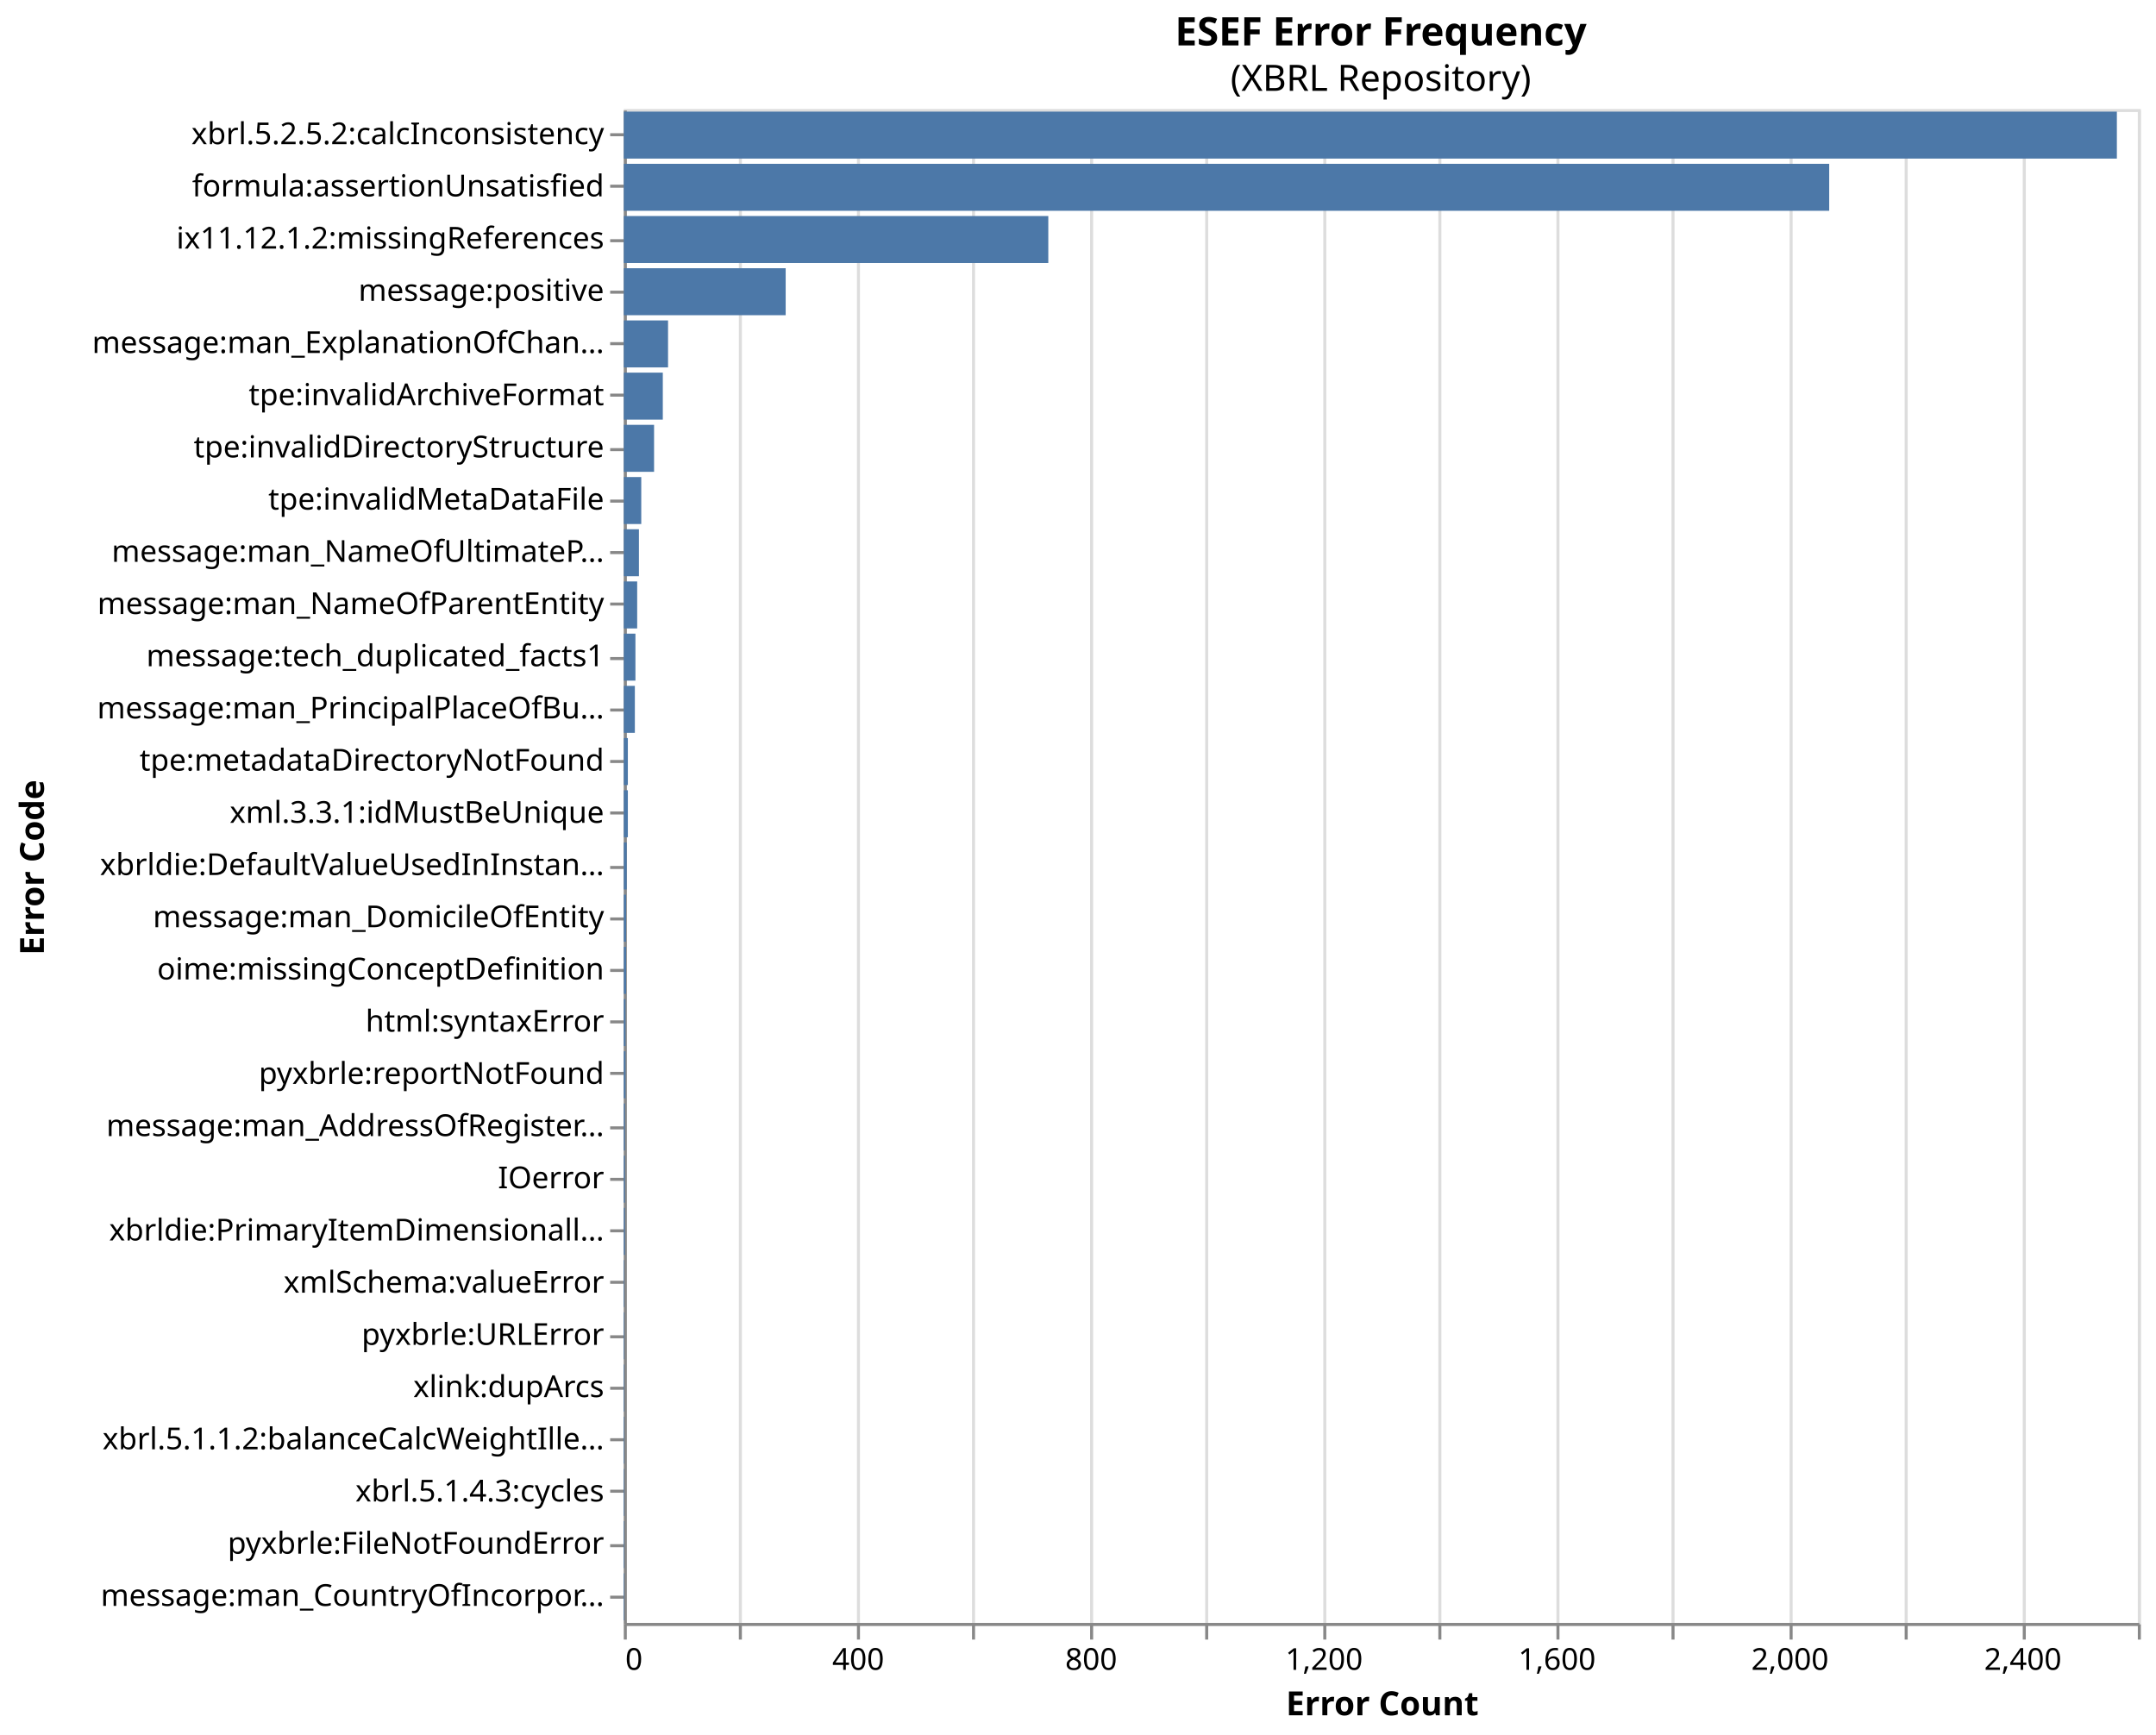
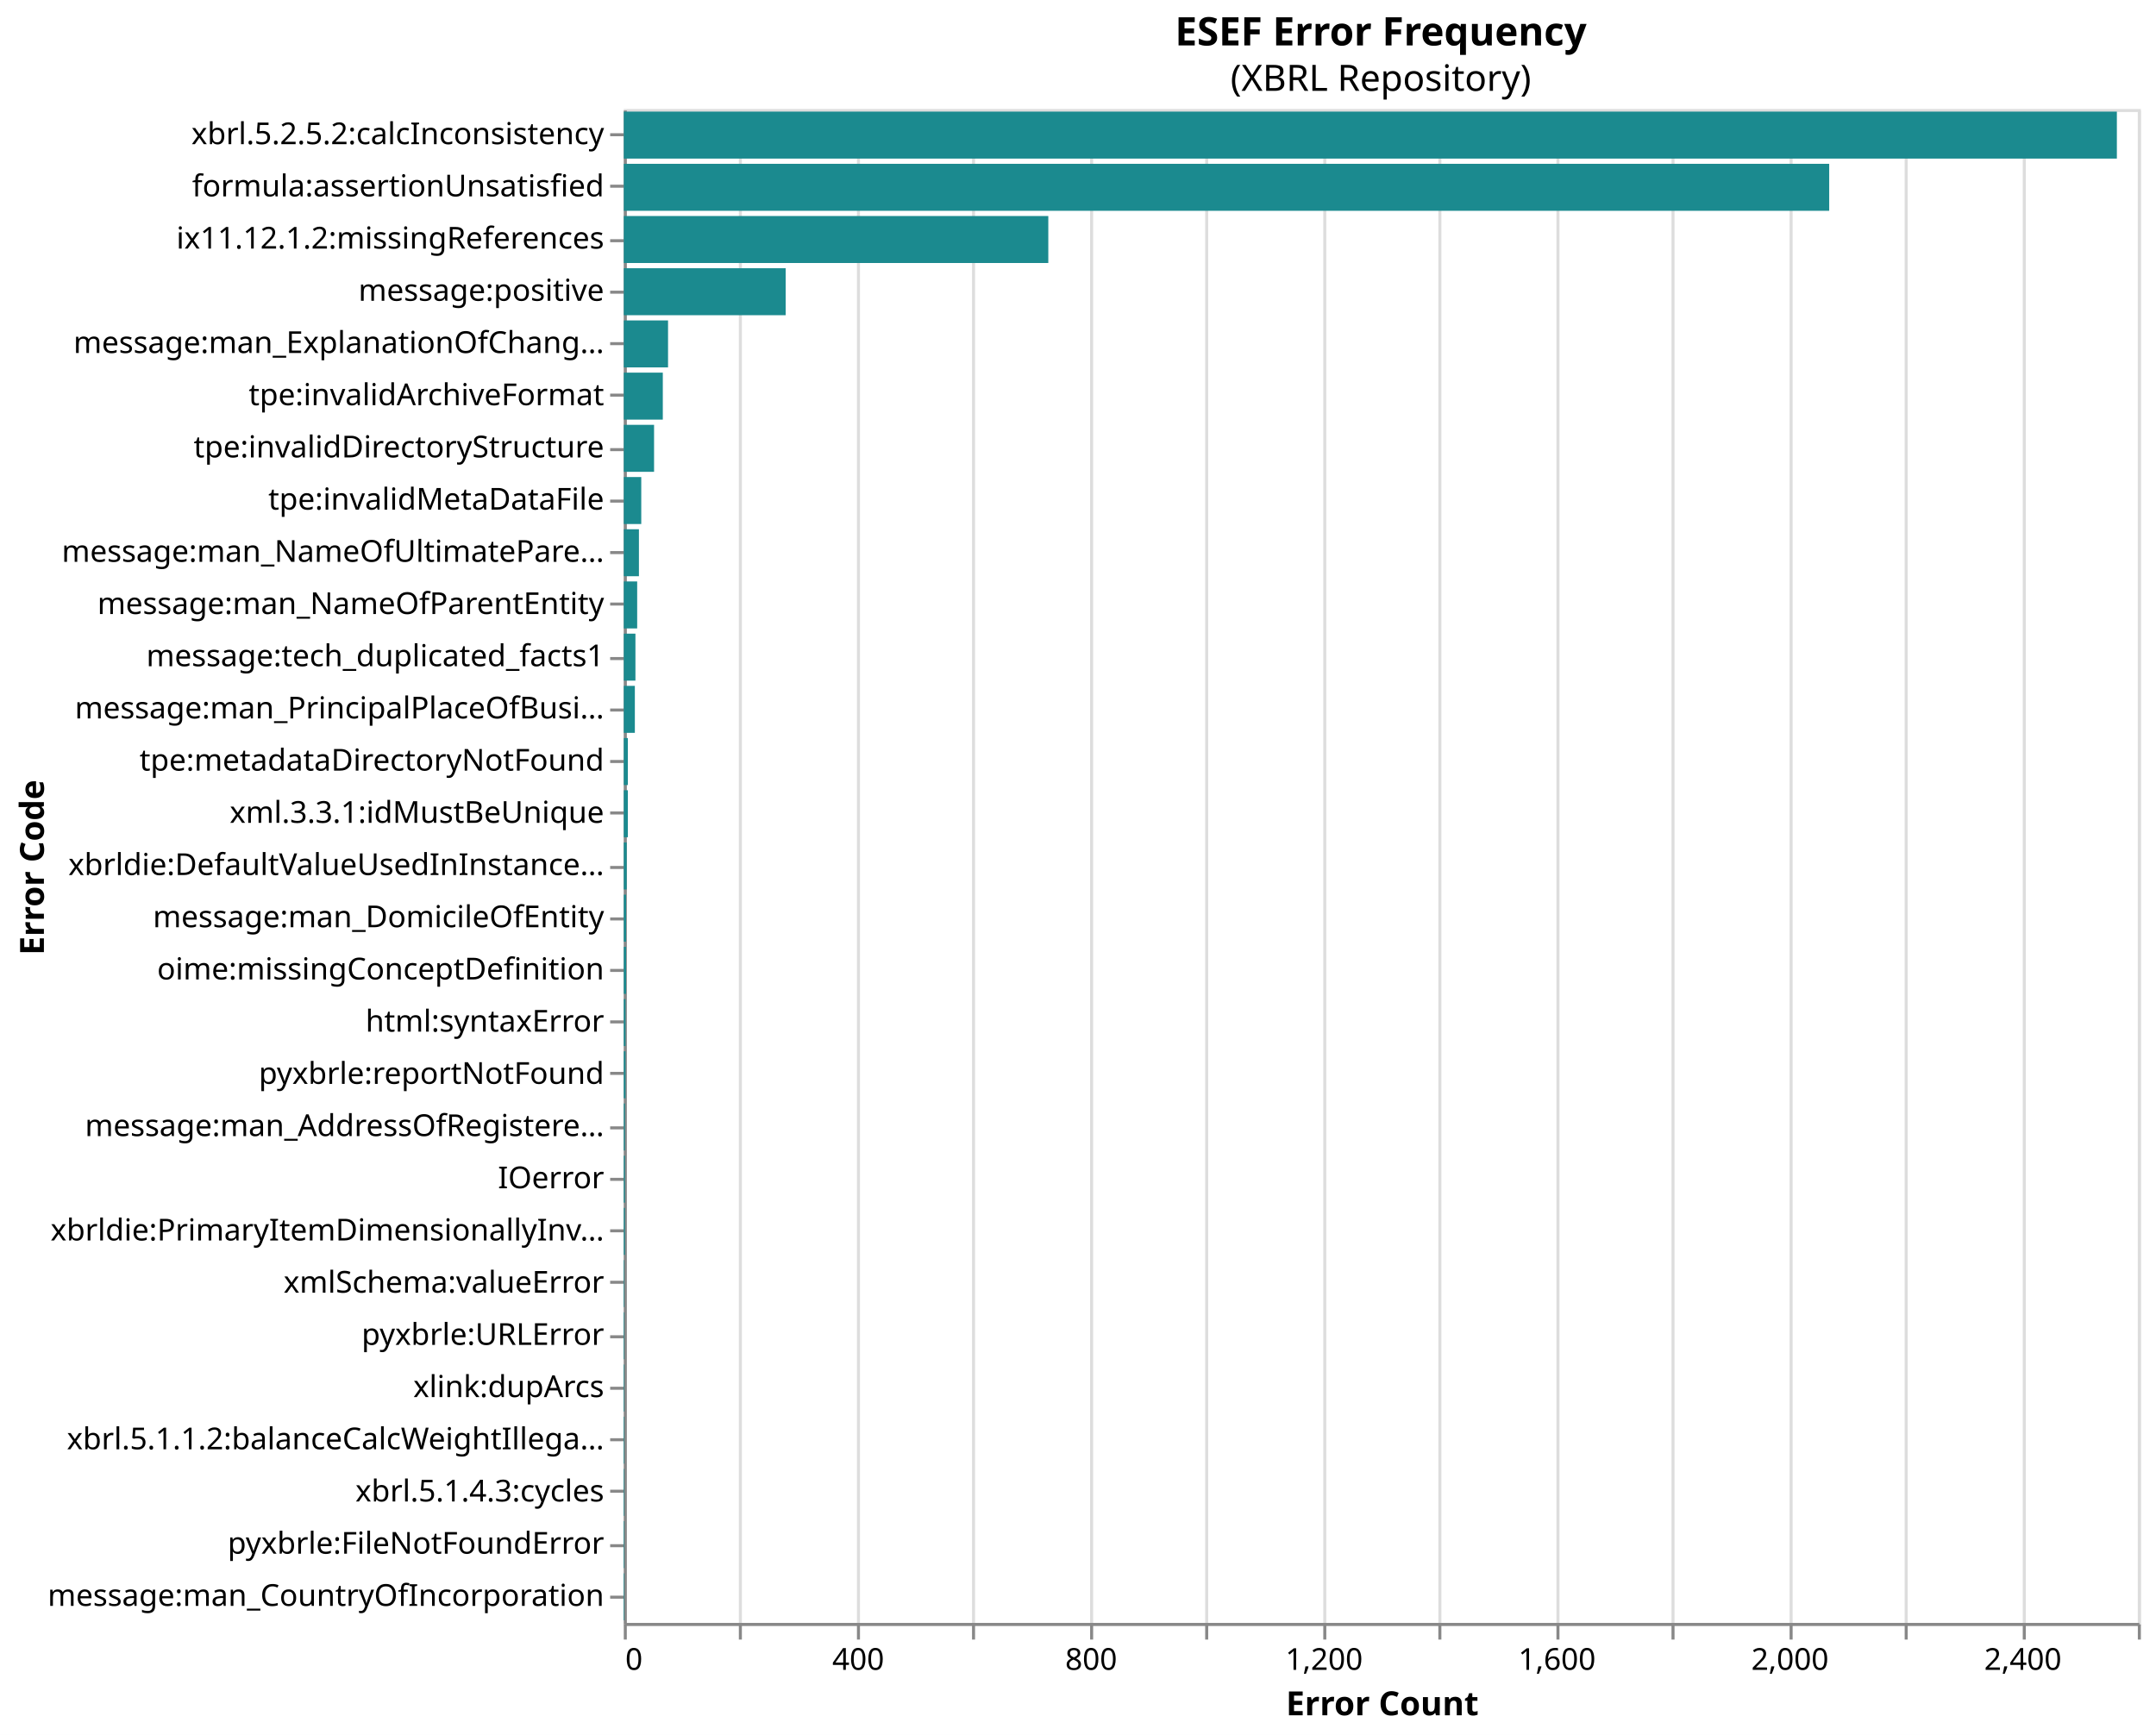
<svg xmlns="http://www.w3.org/2000/svg" version="1.1" class="marks" width="712" height="573" viewBox="0 0 712 573">
  <rect width="712" height="573" fill="white" />
  <g fill="none" stroke-miterlimit="10" transform="translate(206,36)">
    <g class="mark-group role-frame root" role="graphics-object" aria-roledescription="group mark container">
      <g transform="translate(0,0)">
        <path class="background" aria-hidden="true" d="M0.5,0.5h500v500h-500Z" stroke="#ddd" />
        <g>
          <g class="mark-group role-axis" aria-hidden="true">
            <g transform="translate(0.5,500.5)">
              <path class="background" aria-hidden="true" d="M0,0h0v0h0Z" pointer-events="none" />
              <g>
                <g class="mark-rule role-axis-grid" pointer-events="none">
                  <line transform="translate(0,0)" x2="0" y2="-500" stroke="#ddd" stroke-width="1" opacity="1" />
                  <line transform="translate(38,0)" x2="0" y2="-500" stroke="#ddd" stroke-width="1" opacity="1" />
                  <line transform="translate(77,0)" x2="0" y2="-500" stroke="#ddd" stroke-width="1" opacity="1" />
                  <line transform="translate(115,0)" x2="0" y2="-500" stroke="#ddd" stroke-width="1" opacity="1" />
                  <line transform="translate(154,0)" x2="0" y2="-500" stroke="#ddd" stroke-width="1" opacity="1" />
                  <line transform="translate(192,0)" x2="0" y2="-500" stroke="#ddd" stroke-width="1" opacity="1" />
                  <line transform="translate(231,0)" x2="0" y2="-500" stroke="#ddd" stroke-width="1" opacity="1" />
                  <line transform="translate(269,0)" x2="0" y2="-500" stroke="#ddd" stroke-width="1" opacity="1" />
                  <line transform="translate(308,0)" x2="0" y2="-500" stroke="#ddd" stroke-width="1" opacity="1" />
                  <line transform="translate(346,0)" x2="0" y2="-500" stroke="#ddd" stroke-width="1" opacity="1" />
                  <line transform="translate(385,0)" x2="0" y2="-500" stroke="#ddd" stroke-width="1" opacity="1" />
                  <line transform="translate(423,0)" x2="0" y2="-500" stroke="#ddd" stroke-width="1" opacity="1" />
                  <line transform="translate(462,0)" x2="0" y2="-500" stroke="#ddd" stroke-width="1" opacity="1" />
                  <line transform="translate(500,0)" x2="0" y2="-500" stroke="#ddd" stroke-width="1" opacity="1" />
                </g>
              </g>
              <path class="foreground" aria-hidden="true" d="" pointer-events="none" display="none" />
            </g>
          </g>
          <g class="mark-group role-axis" role="graphics-symbol" aria-roledescription="axis" aria-label="X-axis titled 'Error Count' for a linear scale with values from 0 to 2,600">
            <g transform="translate(0.5,500.5)">
              <path class="background" aria-hidden="true" d="M0,0h0v0h0Z" pointer-events="none" />
              <g>
                <g class="mark-rule role-axis-tick" pointer-events="none">
                  <line transform="translate(0,0)" x2="0" y2="5" stroke="#888" stroke-width="1" opacity="1" />
                  <line transform="translate(38,0)" x2="0" y2="5" stroke="#888" stroke-width="1" opacity="1" />
                  <line transform="translate(77,0)" x2="0" y2="5" stroke="#888" stroke-width="1" opacity="1" />
                  <line transform="translate(115,0)" x2="0" y2="5" stroke="#888" stroke-width="1" opacity="1" />
                  <line transform="translate(154,0)" x2="0" y2="5" stroke="#888" stroke-width="1" opacity="1" />
                  <line transform="translate(192,0)" x2="0" y2="5" stroke="#888" stroke-width="1" opacity="1" />
                  <line transform="translate(231,0)" x2="0" y2="5" stroke="#888" stroke-width="1" opacity="1" />
                  <line transform="translate(269,0)" x2="0" y2="5" stroke="#888" stroke-width="1" opacity="1" />
                  <line transform="translate(308,0)" x2="0" y2="5" stroke="#888" stroke-width="1" opacity="1" />
                  <line transform="translate(346,0)" x2="0" y2="5" stroke="#888" stroke-width="1" opacity="1" />
                  <line transform="translate(385,0)" x2="0" y2="5" stroke="#888" stroke-width="1" opacity="1" />
                  <line transform="translate(423,0)" x2="0" y2="5" stroke="#888" stroke-width="1" opacity="1" />
                  <line transform="translate(462,0)" x2="0" y2="5" stroke="#888" stroke-width="1" opacity="1" />
                  <line transform="translate(500,0)" x2="0" y2="5" stroke="#888" stroke-width="1" opacity="1" />
                </g>
                <g class="mark-text role-axis-label" pointer-events="none">
                  <text text-anchor="start" transform="translate(0,15)" font-family="sans-serif" font-size="10px" fill="#000" opacity="1">0</text>
                  <text text-anchor="middle" transform="translate(38.46154,15)" font-family="sans-serif" font-size="10px" fill="#000" opacity="0">200</text>
                  <text text-anchor="middle" transform="translate(76.92308,15)" font-family="sans-serif" font-size="10px" fill="#000" opacity="1">400</text>
                  <text text-anchor="middle" transform="translate(115.3846,15)" font-family="sans-serif" font-size="10px" fill="#000" opacity="0">600</text>
                  <text text-anchor="middle" transform="translate(153.8462,15)" font-family="sans-serif" font-size="10px" fill="#000" opacity="1">800</text>
                  <text text-anchor="middle" transform="translate(192.3077,15)" font-family="sans-serif" font-size="10px" fill="#000" opacity="0">1,000</text>
                  <text text-anchor="middle" transform="translate(230.7692,15)" font-family="sans-serif" font-size="10px" fill="#000" opacity="1">1,200</text>
                  <text text-anchor="middle" transform="translate(269.2308,15)" font-family="sans-serif" font-size="10px" fill="#000" opacity="0">1,400</text>
                  <text text-anchor="middle" transform="translate(307.6923,15)" font-family="sans-serif" font-size="10px" fill="#000" opacity="1">1,600</text>
                  <text text-anchor="middle" transform="translate(346.1538,15)" font-family="sans-serif" font-size="10px" fill="#000" opacity="0">1,800</text>
                  <text text-anchor="middle" transform="translate(384.6154,15)" font-family="sans-serif" font-size="10px" fill="#000" opacity="1">2,000</text>
                  <text text-anchor="middle" transform="translate(423.0769,15)" font-family="sans-serif" font-size="10px" fill="#000" opacity="0">2,200</text>
                  <text text-anchor="middle" transform="translate(461.5385,15)" font-family="sans-serif" font-size="10px" fill="#000" opacity="1">2,400</text>
                  <text text-anchor="end" transform="translate(500,15)" font-family="sans-serif" font-size="10px" fill="#000" opacity="0">2,600</text>
                </g>
                <g class="mark-rule role-axis-domain" pointer-events="none">
                  <line transform="translate(0,0)" x2="500" y2="0" stroke="#888" stroke-width="1" opacity="1" />
                </g>
                <g class="mark-text role-axis-title" pointer-events="none">
                  <text text-anchor="middle" transform="translate(250,30)" font-family="sans-serif" font-size="11px" font-weight="bold" fill="#000" opacity="1">Error Count</text>
                </g>
              </g>
              <path class="foreground" aria-hidden="true" d="" pointer-events="none" display="none" />
            </g>
          </g>
          <g class="mark-group role-axis" role="graphics-symbol" aria-roledescription="axis" aria-label="Y-axis titled 'Error Code' for a discrete scale with 29 values: xbrl.5.2.5.2:calcInconsistency, formula:assertionUnsatisfied, ix11.12.1.2:missingReferences, message:positive, message:man_ExplanationOfChangeInNameOfReportingEntityOrOtherMeansOfIdentificationFromEndOfPrecedingReportingPeriod, ending with message:man_CountryOfIncorporation">
            <g transform="translate(0.5,0.5)">
              <path class="background" aria-hidden="true" d="M0,0h0v0h0Z" pointer-events="none" />
              <g>
                <g class="mark-rule role-axis-tick" pointer-events="none">
                  <line transform="translate(0,8)" x2="-5" y2="0" stroke="#888" stroke-width="1" opacity="1" />
                  <line transform="translate(0,25)" x2="-5" y2="0" stroke="#888" stroke-width="1" opacity="1" />
                  <line transform="translate(0,43)" x2="-5" y2="0" stroke="#888" stroke-width="1" opacity="1" />
                  <line transform="translate(0,60)" x2="-5" y2="0" stroke="#888" stroke-width="1" opacity="1" />
                  <line transform="translate(0,77)" x2="-5" y2="0" stroke="#888" stroke-width="1" opacity="1" />
                  <line transform="translate(0,94)" x2="-5" y2="0" stroke="#888" stroke-width="1" opacity="1" />
                  <line transform="translate(0,112)" x2="-5" y2="0" stroke="#888" stroke-width="1" opacity="1" />
                  <line transform="translate(0,129)" x2="-5" y2="0" stroke="#888" stroke-width="1" opacity="1" />
                  <line transform="translate(0,146)" x2="-5" y2="0" stroke="#888" stroke-width="1" opacity="1" />
                  <line transform="translate(0,163)" x2="-5" y2="0" stroke="#888" stroke-width="1" opacity="1" />
                  <line transform="translate(0,181)" x2="-5" y2="0" stroke="#888" stroke-width="1" opacity="1" />
                  <line transform="translate(0,198)" x2="-5" y2="0" stroke="#888" stroke-width="1" opacity="1" />
                  <line transform="translate(0,215)" x2="-5" y2="0" stroke="#888" stroke-width="1" opacity="1" />
                  <line transform="translate(0,232)" x2="-5" y2="0" stroke="#888" stroke-width="1" opacity="1" />
                  <line transform="translate(0,250)" x2="-5" y2="0" stroke="#888" stroke-width="1" opacity="1" />
                  <line transform="translate(0,267)" x2="-5" y2="0" stroke="#888" stroke-width="1" opacity="1" />
                  <line transform="translate(0,284)" x2="-5" y2="0" stroke="#888" stroke-width="1" opacity="1" />
                  <line transform="translate(0,301)" x2="-5" y2="0" stroke="#888" stroke-width="1" opacity="1" />
                  <line transform="translate(0,318)" x2="-5" y2="0" stroke="#888" stroke-width="1" opacity="1" />
                  <line transform="translate(0,336)" x2="-5" y2="0" stroke="#888" stroke-width="1" opacity="1" />
                  <line transform="translate(0,353)" x2="-5" y2="0" stroke="#888" stroke-width="1" opacity="1" />
                  <line transform="translate(0,370)" x2="-5" y2="0" stroke="#888" stroke-width="1" opacity="1" />
                  <line transform="translate(0,387)" x2="-5" y2="0" stroke="#888" stroke-width="1" opacity="1" />
                  <line transform="translate(0,405)" x2="-5" y2="0" stroke="#888" stroke-width="1" opacity="1" />
                  <line transform="translate(0,422)" x2="-5" y2="0" stroke="#888" stroke-width="1" opacity="1" />
                  <line transform="translate(0,439)" x2="-5" y2="0" stroke="#888" stroke-width="1" opacity="1" />
                  <line transform="translate(0,456)" x2="-5" y2="0" stroke="#888" stroke-width="1" opacity="1" />
                  <line transform="translate(0,474)" x2="-5" y2="0" stroke="#888" stroke-width="1" opacity="1" />
                  <line transform="translate(0,491)" x2="-5" y2="0" stroke="#888" stroke-width="1" opacity="1" />
                </g>
                <g class="mark-text role-axis-label" pointer-events="none">
                  <text text-anchor="end" transform="translate(-7,11.12069)" font-family="sans-serif" font-size="10px" fill="#000" opacity="1">xbrl.5.2.5.2:calcInconsistency</text>
                  <text text-anchor="end" transform="translate(-7,28.36207)" font-family="sans-serif" font-size="10px" fill="#000" opacity="1">formula:assertionUnsatisfied</text>
                  <text text-anchor="end" transform="translate(-7,45.60345)" font-family="sans-serif" font-size="10px" fill="#000" opacity="1">ix11.12.1.2:missingReferences</text>
                  <text text-anchor="end" transform="translate(-7,62.84483)" font-family="sans-serif" font-size="10px" fill="#000" opacity="1">message:positive</text>
-                   <text text-anchor="end" transform="translate(-7,80.08621)" font-family="sans-serif" font-size="10px" fill="#000" opacity="1">message:man_ExplanationOfChan…</text>
+                   <text text-anchor="end" transform="translate(-7,80.08621)" font-family="sans-serif" font-size="10px" fill="#000" opacity="1">message:man_ExplanationOfChang…</text>
                  <text text-anchor="end" transform="translate(-7,97.32759)" font-family="sans-serif" font-size="10px" fill="#000" opacity="1">tpe:invalidArchiveFormat</text>
                  <text text-anchor="end" transform="translate(-7,114.569)" font-family="sans-serif" font-size="10px" fill="#000" opacity="1">tpe:invalidDirectoryStructure</text>
                  <text text-anchor="end" transform="translate(-7,131.8103)" font-family="sans-serif" font-size="10px" fill="#000" opacity="1">tpe:invalidMetaDataFile</text>
-                   <text text-anchor="end" transform="translate(-7,149.0517)" font-family="sans-serif" font-size="10px" fill="#000" opacity="1">message:man_NameOfUltimateP…</text>
+                   <text text-anchor="end" transform="translate(-7,149.0517)" font-family="sans-serif" font-size="10px" fill="#000" opacity="1">message:man_NameOfUltimatePare…</text>
                  <text text-anchor="end" transform="translate(-7,166.2931)" font-family="sans-serif" font-size="10px" fill="#000" opacity="1">message:man_NameOfParentEntity</text>
                  <text text-anchor="end" transform="translate(-7,183.5345)" font-family="sans-serif" font-size="10px" fill="#000" opacity="1">message:tech_duplicated_facts1</text>
-                   <text text-anchor="end" transform="translate(-7,200.7759)" font-family="sans-serif" font-size="10px" fill="#000" opacity="1">message:man_PrincipalPlaceOfBu…</text>
+                   <text text-anchor="end" transform="translate(-7,200.7759)" font-family="sans-serif" font-size="10px" fill="#000" opacity="1">message:man_PrincipalPlaceOfBusi…</text>
                  <text text-anchor="end" transform="translate(-7,218.0172)" font-family="sans-serif" font-size="10px" fill="#000" opacity="1">tpe:metadataDirectoryNotFound</text>
                  <text text-anchor="end" transform="translate(-7,235.2586)" font-family="sans-serif" font-size="10px" fill="#000" opacity="1">xml.3.3.1:idMustBeUnique</text>
-                   <text text-anchor="end" transform="translate(-7,252.5)" font-family="sans-serif" font-size="10px" fill="#000" opacity="1">xbrldie:DefaultValueUsedInInstan…</text>
+                   <text text-anchor="end" transform="translate(-7,252.5)" font-family="sans-serif" font-size="10px" fill="#000" opacity="1">xbrldie:DefaultValueUsedInInstance…</text>
                  <text text-anchor="end" transform="translate(-7,269.7414)" font-family="sans-serif" font-size="10px" fill="#000" opacity="1">message:man_DomicileOfEntity</text>
                  <text text-anchor="end" transform="translate(-7,286.9828)" font-family="sans-serif" font-size="10px" fill="#000" opacity="1">oime:missingConceptDefinition</text>
                  <text text-anchor="end" transform="translate(-7,304.2241)" font-family="sans-serif" font-size="10px" fill="#000" opacity="1">html:syntaxError</text>
                  <text text-anchor="end" transform="translate(-7,321.4655)" font-family="sans-serif" font-size="10px" fill="#000" opacity="1">pyxbrle:reportNotFound</text>
-                   <text text-anchor="end" transform="translate(-7,338.7069)" font-family="sans-serif" font-size="10px" fill="#000" opacity="1">message:man_AddressOfRegister…</text>
+                   <text text-anchor="end" transform="translate(-7,338.7069)" font-family="sans-serif" font-size="10px" fill="#000" opacity="1">message:man_AddressOfRegistere…</text>
                  <text text-anchor="end" transform="translate(-7,355.9483)" font-family="sans-serif" font-size="10px" fill="#000" opacity="1">IOerror</text>
-                   <text text-anchor="end" transform="translate(-7,373.1897)" font-family="sans-serif" font-size="10px" fill="#000" opacity="1">xbrldie:PrimaryItemDimensionall…</text>
+                   <text text-anchor="end" transform="translate(-7,373.1897)" font-family="sans-serif" font-size="10px" fill="#000" opacity="1">xbrldie:PrimaryItemDimensionallyInv…</text>
                  <text text-anchor="end" transform="translate(-7,390.431)" font-family="sans-serif" font-size="10px" fill="#000" opacity="1">xmlSchema:valueError</text>
                  <text text-anchor="end" transform="translate(-7,407.6724)" font-family="sans-serif" font-size="10px" fill="#000" opacity="1">pyxbrle:URLError</text>
                  <text text-anchor="end" transform="translate(-7,424.9138)" font-family="sans-serif" font-size="10px" fill="#000" opacity="1">xlink:dupArcs</text>
-                   <text text-anchor="end" transform="translate(-7,442.1552)" font-family="sans-serif" font-size="10px" fill="#000" opacity="1">xbrl.5.1.1.2:balanceCalcWeightIlle…</text>
+                   <text text-anchor="end" transform="translate(-7,442.1552)" font-family="sans-serif" font-size="10px" fill="#000" opacity="1">xbrl.5.1.1.2:balanceCalcWeightIllega…</text>
                  <text text-anchor="end" transform="translate(-7,459.3966)" font-family="sans-serif" font-size="10px" fill="#000" opacity="1">xbrl.5.1.4.3:cycles</text>
                  <text text-anchor="end" transform="translate(-7,476.6379)" font-family="sans-serif" font-size="10px" fill="#000" opacity="1">pyxbrle:FileNotFoundError</text>
-                   <text text-anchor="end" transform="translate(-7,493.8793)" font-family="sans-serif" font-size="10px" fill="#000" opacity="1">message:man_CountryOfIncorpor…</text>
+                   <text text-anchor="end" transform="translate(-7,493.8793)" font-family="sans-serif" font-size="10px" fill="#000" opacity="1">message:man_CountryOfIncorporation</text>
                </g>
                <g class="mark-rule role-axis-domain" pointer-events="none">
                  <line transform="translate(0,0)" x2="0" y2="500" stroke="#888" stroke-width="1" opacity="1" />
                </g>
                <g class="mark-text role-axis-title" pointer-events="none">
                  <text text-anchor="middle" transform="translate(-190,250) rotate(-90) translate(0,-2)" font-family="sans-serif" font-size="11px" font-weight="bold" fill="#000" opacity="1">Error Code</text>
                </g>
              </g>
              <path class="foreground" aria-hidden="true" d="" pointer-events="none" display="none" />
            </g>
          </g>
          <g class="mark-rect role-mark marks" role="graphics-object" aria-roledescription="rect mark container">
-             <path aria-label="Error Code: xbrl.5.2.5.2:calcInconsistency; Error Count: 2564" role="graphics-symbol" aria-roledescription="bar" d="M0,0.862h493.077v15.517h-493.077Z" fill="#4c78a8" />
-             <path aria-label="Error Code: message:man_ExplanationOfChangeInNameOfReportingEntityOrOtherMeansOfIdentificationFromEndOfPrecedingReportingPeriod; Error Count: 76" role="graphics-symbol" aria-roledescription="bar" d="M0,69.828h14.615v15.517h-14.615Z" fill="#4c78a8" />
-             <path aria-label="Error Code: message:positive; Error Count: 278" role="graphics-symbol" aria-roledescription="bar" d="M0,52.586h53.462v15.517h-53.462Z" fill="#4c78a8" />
-             <path aria-label="Error Code: message:man_NameOfParentEntity; Error Count: 23" role="graphics-symbol" aria-roledescription="bar" d="M0,156.034h4.423v15.517h-4.423Z" fill="#4c78a8" />
-             <path aria-label="Error Code: message:man_NameOfUltimateParentOfGroup; Error Count: 26" role="graphics-symbol" aria-roledescription="bar" d="M0,138.793h5v15.517h-5Z" fill="#4c78a8" />
-             <path aria-label="Error Code: formula:assertionUnsatisfied; Error Count: 2070" role="graphics-symbol" aria-roledescription="bar" d="M0,18.103h398.077v15.517h-398.077Z" fill="#4c78a8" />
-             <path aria-label="Error Code: tpe:invalidDirectoryStructure; Error Count: 52" role="graphics-symbol" aria-roledescription="bar" d="M0,104.31h10v15.517h-10Z" fill="#4c78a8" />
-             <path aria-label="Error Code: tpe:invalidArchiveFormat; Error Count: 67" role="graphics-symbol" aria-roledescription="bar" d="M0,87.069h12.885v15.517h-12.885Z" fill="#4c78a8" />
-             <path aria-label="Error Code: html:syntaxError; Error Count: 3" role="graphics-symbol" aria-roledescription="bar" d="M0,293.966h0.577v15.517h-0.577Z" fill="#4c78a8" />
-             <path aria-label="Error Code: xmlSchema:valueError; Error Count: 1" role="graphics-symbol" aria-roledescription="bar" d="M0,380.172h0.192v15.517h-0.192Z" fill="#4c78a8" />
-             <path aria-label="Error Code: tpe:invalidMetaDataFile; Error Count: 30" role="graphics-symbol" aria-roledescription="bar" d="M0,121.552h5.769v15.517h-5.769Z" fill="#4c78a8" />
-             <path aria-label="Error Code: tpe:metadataDirectoryNotFound; Error Count: 7" role="graphics-symbol" aria-roledescription="bar" d="M0,207.759h1.346v15.517h-1.346Z" fill="#4c78a8" />
-             <path aria-label="Error Code: message:man_PrincipalPlaceOfBusiness; Error Count: 19" role="graphics-symbol" aria-roledescription="bar" d="M0,190.517h3.654v15.517h-3.654Z" fill="#4c78a8" />
-             <path aria-label="Error Code: pyxbrle:reportNotFound; Error Count: 3" role="graphics-symbol" aria-roledescription="bar" d="M0,311.207h0.577v15.517h-0.577Z" fill="#4c78a8" />
-             <path aria-label="Error Code: message:tech_duplicated_facts1; Error Count: 20" role="graphics-symbol" aria-roledescription="bar" d="M0,173.276h3.846v15.517h-3.846Z" fill="#4c78a8" />
-             <path aria-label="Error Code: message:man_DomicileOfEntity; Error Count: 4" role="graphics-symbol" aria-roledescription="bar" d="M0,259.483h0.769v15.517h-0.769Z" fill="#4c78a8" />
-             <path aria-label="Error Code: oime:missingConceptDefinition; Error Count: 4" role="graphics-symbol" aria-roledescription="bar" d="M0,276.724h0.769v15.517h-0.769Z" fill="#4c78a8" />
-             <path aria-label="Error Code: message:man_AddressOfRegisteredOfficeOfEntity; Error Count: 2" role="graphics-symbol" aria-roledescription="bar" d="M0,328.448h0.385v15.517h-0.385Z" fill="#4c78a8" />
-             <path aria-label="Error Code: pyxbrle:URLError; Error Count: 1" role="graphics-symbol" aria-roledescription="bar" d="M0,397.414h0.192v15.517h-0.192Z" fill="#4c78a8" />
-             <path aria-label="Error Code: IOerror; Error Count: 2" role="graphics-symbol" aria-roledescription="bar" d="M0,345.69h0.385v15.517h-0.385Z" fill="#4c78a8" />
-             <path aria-label="Error Code: ix11.12.1.2:missingReferences; Error Count: 729" role="graphics-symbol" aria-roledescription="bar" d="M0,35.345h140.192v15.517h-140.192Z" fill="#4c78a8" />
-             <path aria-label="Error Code: xlink:dupArcs; Error Count: 1" role="graphics-symbol" aria-roledescription="bar" d="M0,414.655h0.192v15.517h-0.192Z" fill="#4c78a8" />
-             <path aria-label="Error Code: xbrl.5.1.1.2:balanceCalcWeightIllegalPositive; Error Count: 1" role="graphics-symbol" aria-roledescription="bar" d="M0,431.897h0.192v15.517h-0.192Z" fill="#4c78a8" />
-             <path aria-label="Error Code: xbrl.5.1.4.3:cycles; Error Count: 1" role="graphics-symbol" aria-roledescription="bar" d="M0,449.138h0.192v15.517h-0.192Z" fill="#4c78a8" />
-             <path aria-label="Error Code: pyxbrle:FileNotFoundError; Error Count: 1" role="graphics-symbol" aria-roledescription="bar" d="M0,466.379h0.192v15.517h-0.192Z" fill="#4c78a8" />
-             <path aria-label="Error Code: xml.3.3.1:idMustBeUnique; Error Count: 7" role="graphics-symbol" aria-roledescription="bar" d="M0,225h1.346v15.517h-1.346Z" fill="#4c78a8" />
-             <path aria-label="Error Code: xbrldie:PrimaryItemDimensionallyInvalidError; Error Count: 2" role="graphics-symbol" aria-roledescription="bar" d="M0,362.931h0.385v15.517h-0.385Z" fill="#4c78a8" />
-             <path aria-label="Error Code: xbrldie:DefaultValueUsedInInstanceError; Error Count: 5" role="graphics-symbol" aria-roledescription="bar" d="M0,242.241h0.962v15.517h-0.962Z" fill="#4c78a8" />
-             <path aria-label="Error Code: message:man_CountryOfIncorporation; Error Count: 1" role="graphics-symbol" aria-roledescription="bar" d="M0,483.621h0.192v15.517h-0.192Z" fill="#4c78a8" />
+             <path aria-label="Error Code: xbrl.5.2.5.2:calcInconsistency; Error Count: 2564" role="graphics-symbol" aria-roledescription="bar" d="M0,0.862h493.077v15.517h-493.077Z" fill="#1b8a8f" />
+             <path aria-label="Error Code: message:man_ExplanationOfChangeInNameOfReportingEntityOrOtherMeansOfIdentificationFromEndOfPrecedingReportingPeriod; Error Count: 76" role="graphics-symbol" aria-roledescription="bar" d="M0,69.828h14.615v15.517h-14.615Z" fill="#1b8a8f" />
+             <path aria-label="Error Code: message:positive; Error Count: 278" role="graphics-symbol" aria-roledescription="bar" d="M0,52.586h53.462v15.517h-53.462Z" fill="#1b8a8f" />
+             <path aria-label="Error Code: message:man_NameOfParentEntity; Error Count: 23" role="graphics-symbol" aria-roledescription="bar" d="M0,156.034h4.423v15.517h-4.423Z" fill="#1b8a8f" />
+             <path aria-label="Error Code: message:man_NameOfUltimateParentOfGroup; Error Count: 26" role="graphics-symbol" aria-roledescription="bar" d="M0,138.793h5v15.517h-5Z" fill="#1b8a8f" />
+             <path aria-label="Error Code: formula:assertionUnsatisfied; Error Count: 2070" role="graphics-symbol" aria-roledescription="bar" d="M0,18.103h398.077v15.517h-398.077Z" fill="#1b8a8f" />
+             <path aria-label="Error Code: tpe:invalidDirectoryStructure; Error Count: 52" role="graphics-symbol" aria-roledescription="bar" d="M0,104.31h10v15.517h-10Z" fill="#1b8a8f" />
+             <path aria-label="Error Code: tpe:invalidArchiveFormat; Error Count: 67" role="graphics-symbol" aria-roledescription="bar" d="M0,87.069h12.885v15.517h-12.885Z" fill="#1b8a8f" />
+             <path aria-label="Error Code: html:syntaxError; Error Count: 3" role="graphics-symbol" aria-roledescription="bar" d="M0,293.966h0.577v15.517h-0.577Z" fill="#1b8a8f" />
+             <path aria-label="Error Code: xmlSchema:valueError; Error Count: 1" role="graphics-symbol" aria-roledescription="bar" d="M0,380.172h0.192v15.517h-0.192Z" fill="#1b8a8f" />
+             <path aria-label="Error Code: tpe:invalidMetaDataFile; Error Count: 30" role="graphics-symbol" aria-roledescription="bar" d="M0,121.552h5.769v15.517h-5.769Z" fill="#1b8a8f" />
+             <path aria-label="Error Code: tpe:metadataDirectoryNotFound; Error Count: 7" role="graphics-symbol" aria-roledescription="bar" d="M0,207.759h1.346v15.517h-1.346Z" fill="#1b8a8f" />
+             <path aria-label="Error Code: message:man_PrincipalPlaceOfBusiness; Error Count: 19" role="graphics-symbol" aria-roledescription="bar" d="M0,190.517h3.654v15.517h-3.654Z" fill="#1b8a8f" />
+             <path aria-label="Error Code: pyxbrle:reportNotFound; Error Count: 3" role="graphics-symbol" aria-roledescription="bar" d="M0,311.207h0.577v15.517h-0.577Z" fill="#1b8a8f" />
+             <path aria-label="Error Code: message:tech_duplicated_facts1; Error Count: 20" role="graphics-symbol" aria-roledescription="bar" d="M0,173.276h3.846v15.517h-3.846Z" fill="#1b8a8f" />
+             <path aria-label="Error Code: message:man_DomicileOfEntity; Error Count: 4" role="graphics-symbol" aria-roledescription="bar" d="M0,259.483h0.769v15.517h-0.769Z" fill="#1b8a8f" />
+             <path aria-label="Error Code: oime:missingConceptDefinition; Error Count: 4" role="graphics-symbol" aria-roledescription="bar" d="M0,276.724h0.769v15.517h-0.769Z" fill="#1b8a8f" />
+             <path aria-label="Error Code: message:man_AddressOfRegisteredOfficeOfEntity; Error Count: 2" role="graphics-symbol" aria-roledescription="bar" d="M0,328.448h0.385v15.517h-0.385Z" fill="#1b8a8f" />
+             <path aria-label="Error Code: pyxbrle:URLError; Error Count: 1" role="graphics-symbol" aria-roledescription="bar" d="M0,397.414h0.192v15.517h-0.192Z" fill="#1b8a8f" />
+             <path aria-label="Error Code: IOerror; Error Count: 2" role="graphics-symbol" aria-roledescription="bar" d="M0,345.69h0.385v15.517h-0.385Z" fill="#1b8a8f" />
+             <path aria-label="Error Code: ix11.12.1.2:missingReferences; Error Count: 729" role="graphics-symbol" aria-roledescription="bar" d="M0,35.345h140.192v15.517h-140.192Z" fill="#1b8a8f" />
+             <path aria-label="Error Code: xlink:dupArcs; Error Count: 1" role="graphics-symbol" aria-roledescription="bar" d="M0,414.655h0.192v15.517h-0.192Z" fill="#1b8a8f" />
+             <path aria-label="Error Code: xbrl.5.1.1.2:balanceCalcWeightIllegalPositive; Error Count: 1" role="graphics-symbol" aria-roledescription="bar" d="M0,431.897h0.192v15.517h-0.192Z" fill="#1b8a8f" />
+             <path aria-label="Error Code: xbrl.5.1.4.3:cycles; Error Count: 1" role="graphics-symbol" aria-roledescription="bar" d="M0,449.138h0.192v15.517h-0.192Z" fill="#1b8a8f" />
+             <path aria-label="Error Code: pyxbrle:FileNotFoundError; Error Count: 1" role="graphics-symbol" aria-roledescription="bar" d="M0,466.379h0.192v15.517h-0.192Z" fill="#1b8a8f" />
+             <path aria-label="Error Code: xml.3.3.1:idMustBeUnique; Error Count: 7" role="graphics-symbol" aria-roledescription="bar" d="M0,225h1.346v15.517h-1.346Z" fill="#1b8a8f" />
+             <path aria-label="Error Code: xbrldie:PrimaryItemDimensionallyInvalidError; Error Count: 2" role="graphics-symbol" aria-roledescription="bar" d="M0,362.931h0.385v15.517h-0.385Z" fill="#1b8a8f" />
+             <path aria-label="Error Code: xbrldie:DefaultValueUsedInInstanceError; Error Count: 5" role="graphics-symbol" aria-roledescription="bar" d="M0,242.241h0.962v15.517h-0.962Z" fill="#1b8a8f" />
+             <path aria-label="Error Code: message:man_CountryOfIncorporation; Error Count: 1" role="graphics-symbol" aria-roledescription="bar" d="M0,483.621h0.192v15.517h-0.192Z" fill="#1b8a8f" />
          </g>
          <g class="mark-group role-title">
            <g transform="translate(250,-31)">
              <path class="background" aria-hidden="true" d="M0,0h0v0h0Z" pointer-events="none" />
              <g>
                <g class="mark-text role-title-text" role="graphics-symbol" aria-roledescription="title" aria-label="Title text 'ESEF Error Frequency'" pointer-events="none">
                  <text text-anchor="middle" transform="translate(0,10)" font-family="sans-serif" font-size="13px" font-weight="bold" fill="#000" opacity="1">ESEF Error Frequency</text>
                </g>
                <g class="mark-text role-title-subtitle" role="graphics-symbol" aria-roledescription="subtitle" aria-label="Subtitle text '(XBRL Repository)'" pointer-events="none">
                  <text text-anchor="middle" transform="translate(0,25)" font-family="sans-serif" font-size="12px" fill="#000" opacity="1">(XBRL Repository)</text>
                </g>
              </g>
              <path class="foreground" aria-hidden="true" d="" pointer-events="none" display="none" />
            </g>
          </g>
        </g>
        <path class="foreground" aria-hidden="true" d="" display="none" />
      </g>
    </g>
  </g>
</svg>
